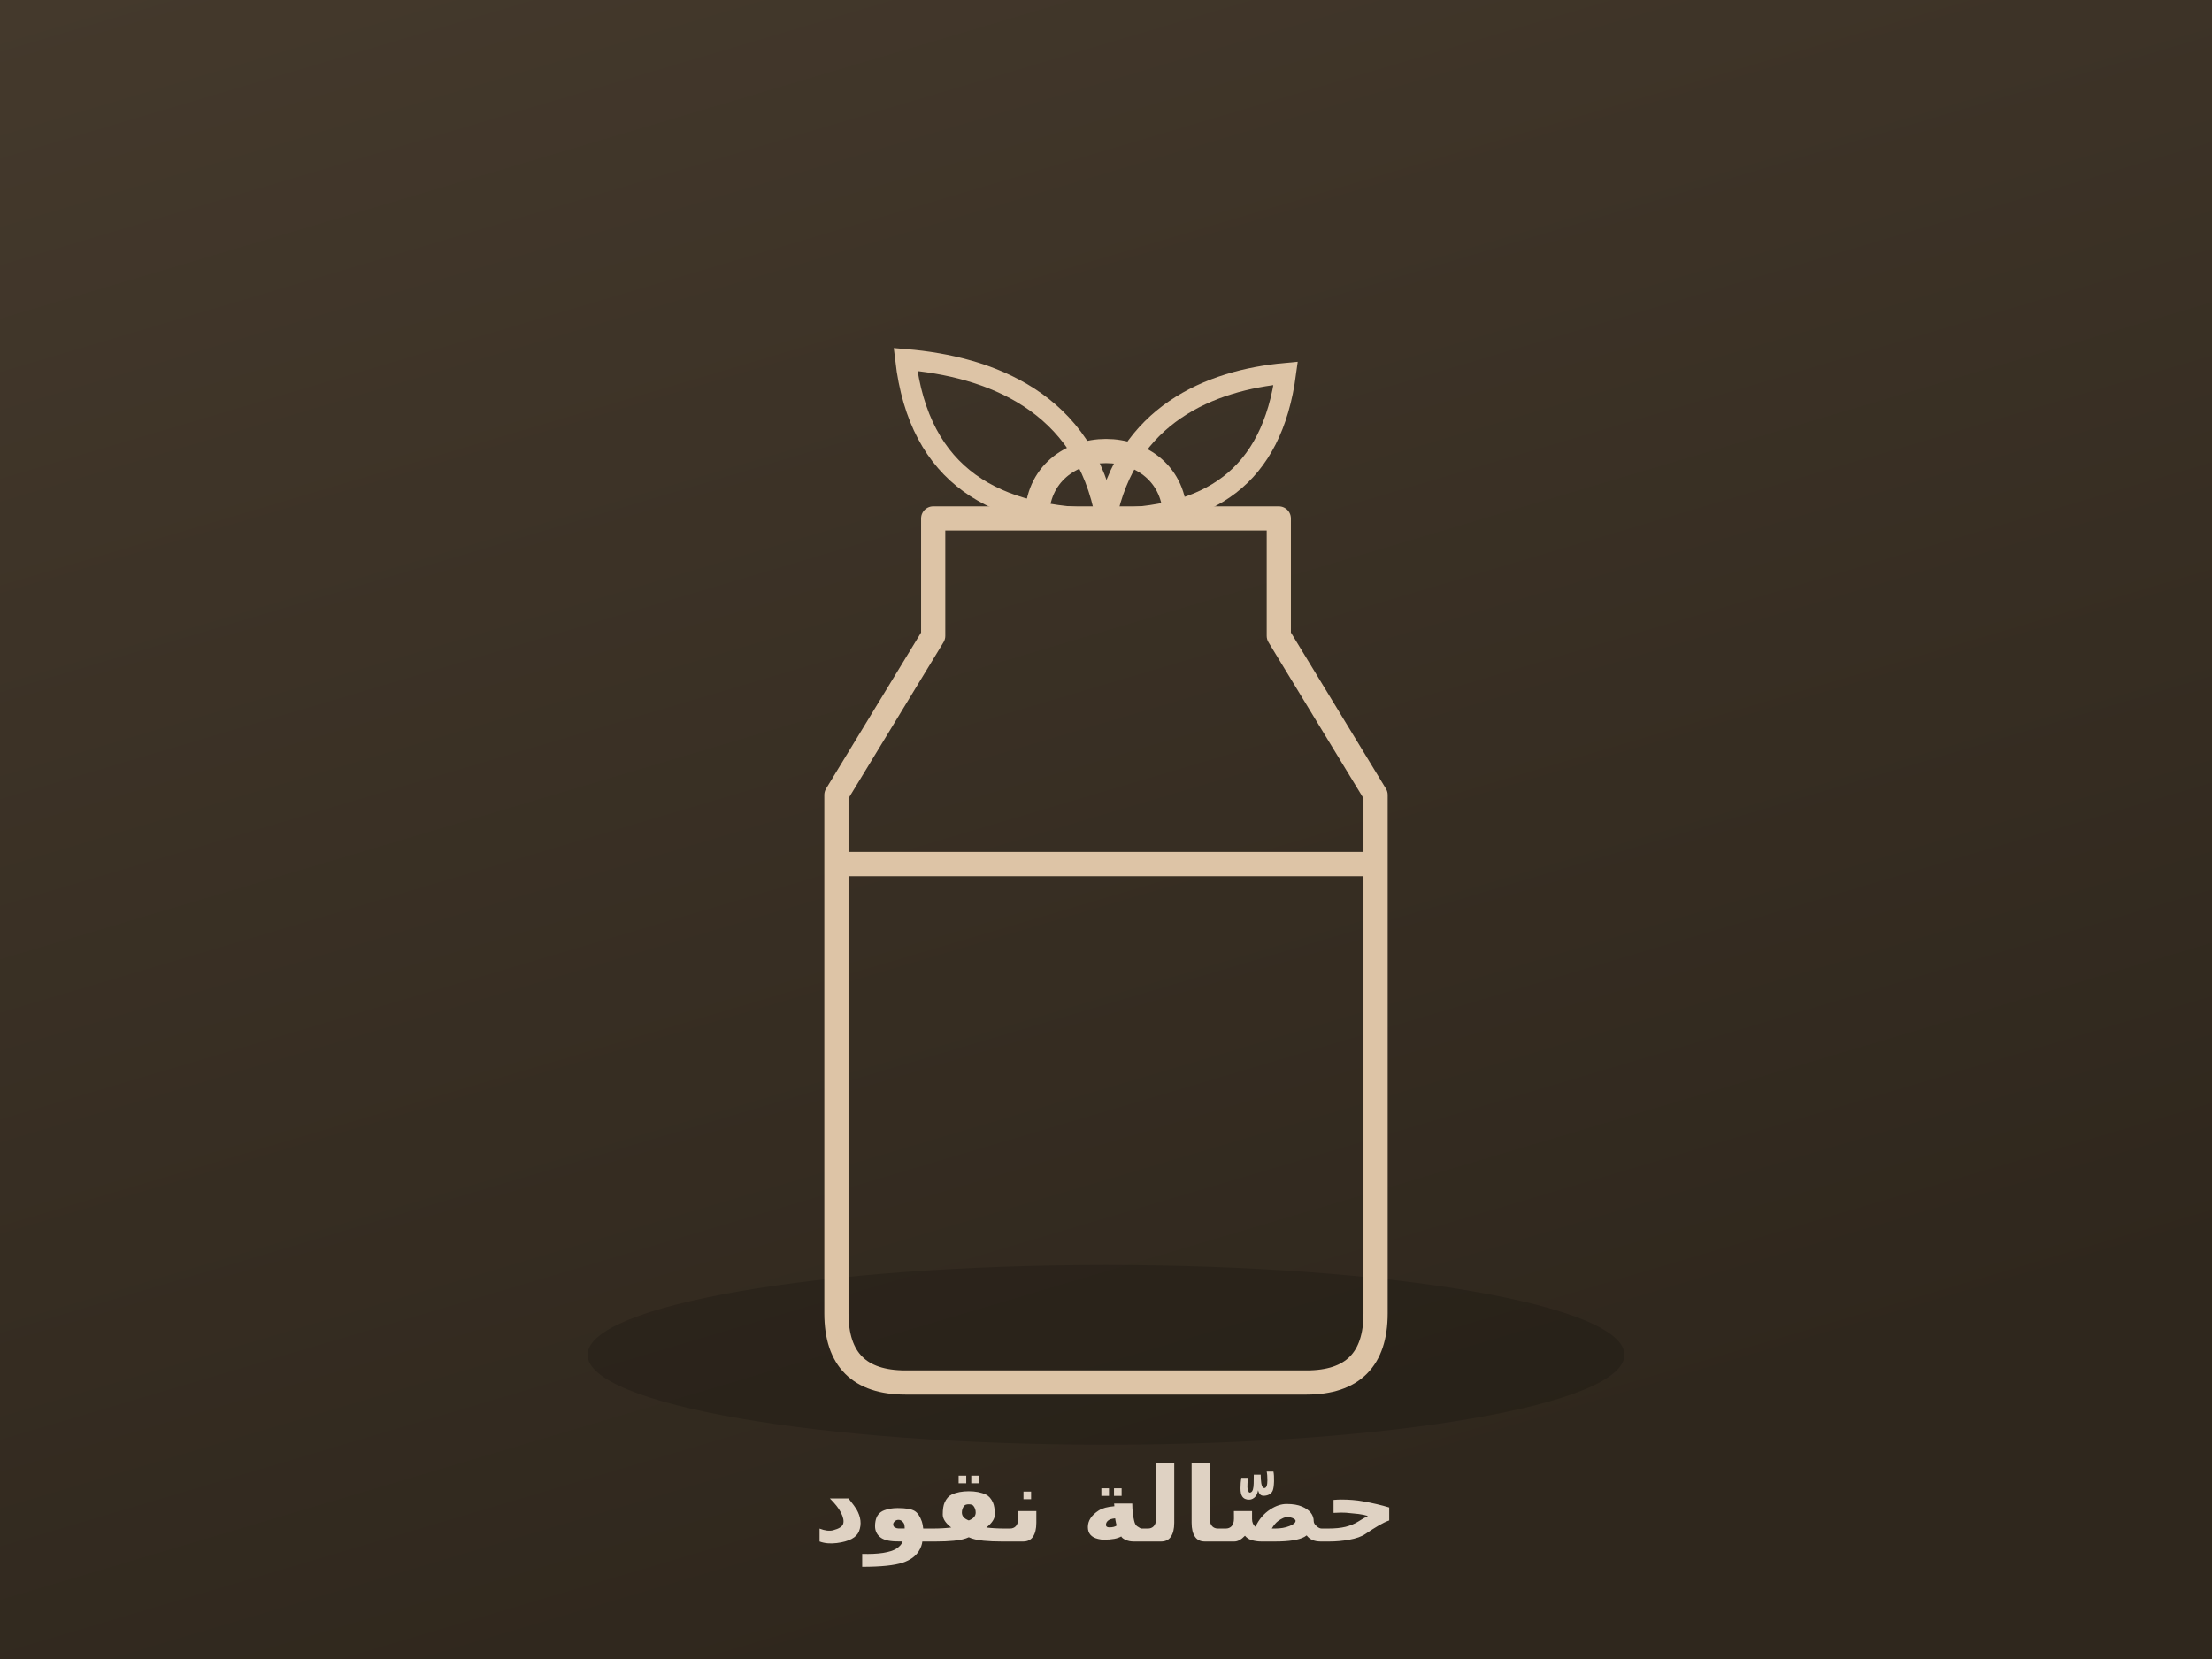
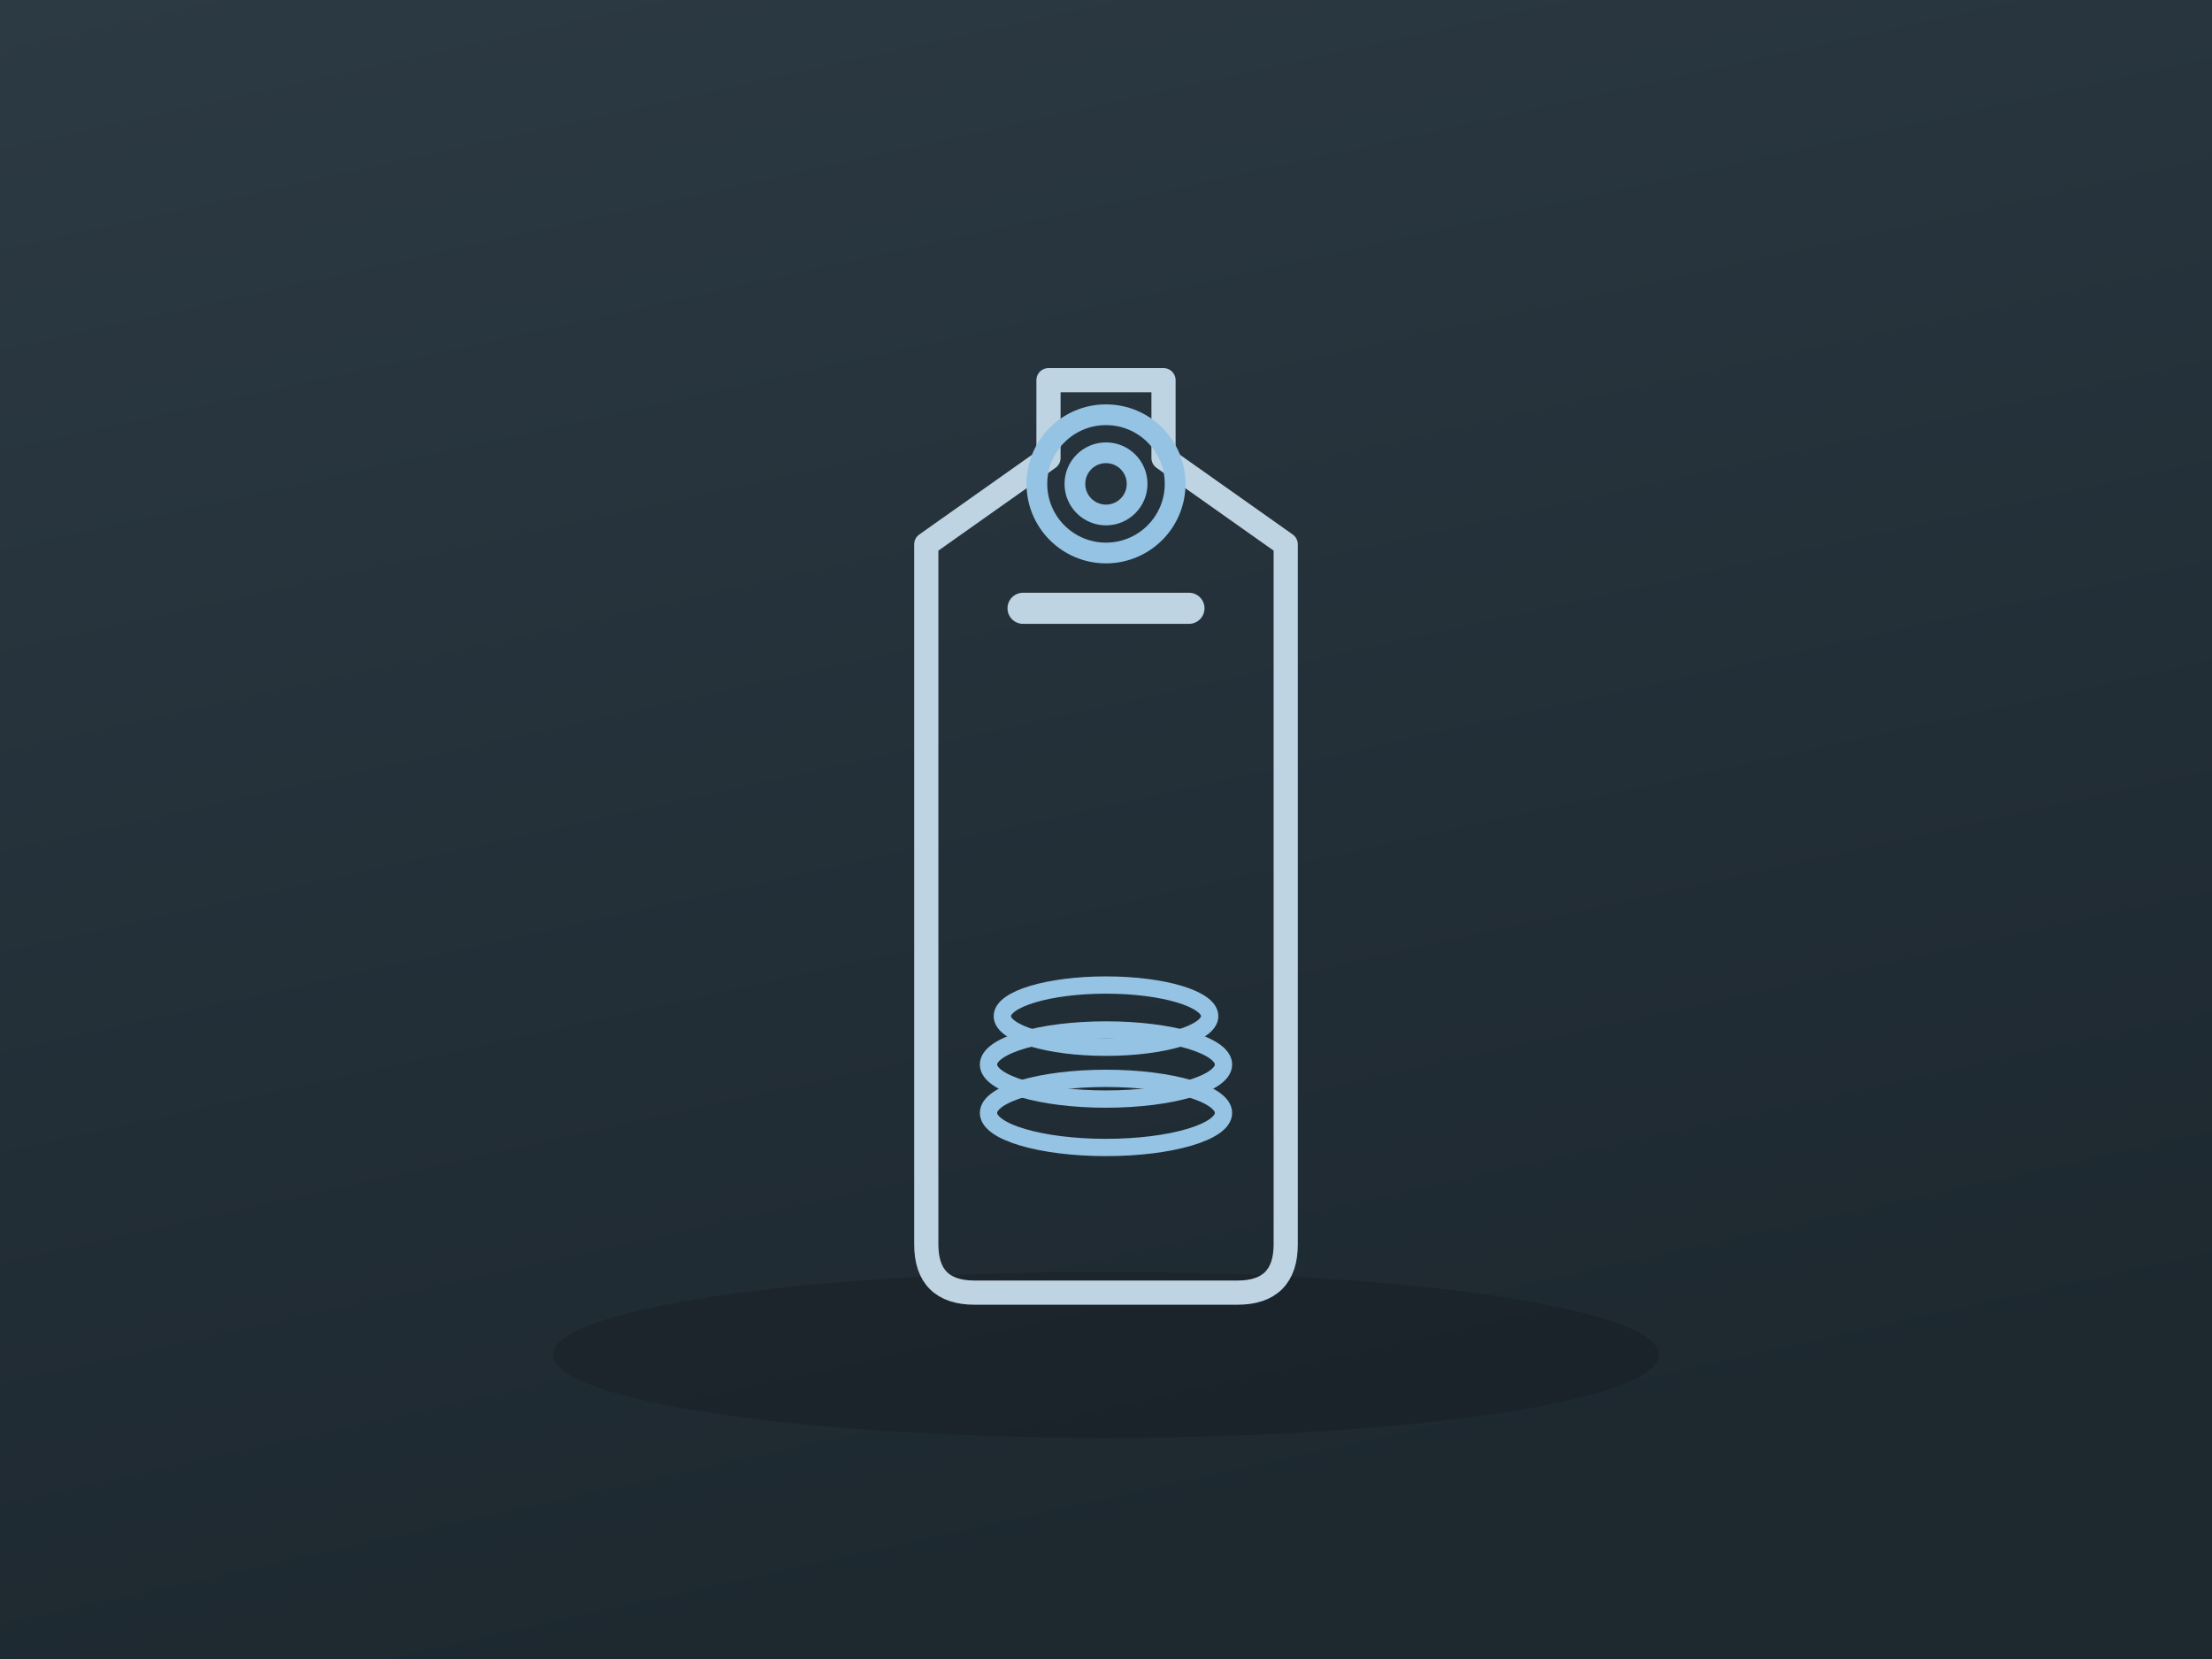
<svg xmlns="http://www.w3.org/2000/svg" width="640" height="480" viewBox="0 0 640 480">
  <defs>
-     <linearGradient id="g" x1="0" y1="0" x2="0.4" y2="1">
-       <stop offset="0" stop-color="hsl(32 22% 22%)" />
-       <stop offset="1" stop-color="hsl(32 24% 15%)" />
+     <linearGradient id="g" x1="0" y1="0" x2="0.3" y2="1">
+       <stop offset="0" stop-color="hsl(205 22% 22%)" />
+       <stop offset="1" stop-color="hsl(205 24% 15%)" />
    </linearGradient>
+     <pattern id="soil" width="12" height="12" patternUnits="userSpaceOnUse">
+       <circle cx="3" cy="3" r="1.5" fill="hsl(205 40% 82%)" />
+       <circle cx="9" cy="8" r="1.5" fill="hsl(205 40% 82%)" />
+     </pattern>
  </defs>
  <rect width="640" height="480" fill="url(#g)" />
-   <ellipse cx="320" cy="392" rx="150" ry="26" fill="rgba(0,0,0,0.16)" />
-   <g fill="none" stroke="hsl(32 45% 76%)" stroke-width="7" stroke-linejoin="round">
-     <path d="M270 150h100v34l28 46v150q0 20 -20 20H262q-20 0 -20 -20V230l28 -46z" />
-     <path d="M244 250h152" />
-     <path d="M300 150c0 -26 40 -26 40 0" />
+   <ellipse cx="320" cy="392" rx="160" ry="24" fill="rgba(0,0,0,0.14)" />
+   <g stroke-linecap="round">
+     <path d="M303.36 110 h33.28 v22.5 L372 157.5 v202.5 q0 14 -14 14 h-76 q-14 0 -14 -14 v-202.5 L303.36 132.5 z" fill="none" stroke="hsl(205 40% 82%)" stroke-width="7" stroke-linejoin="round" />
+     <path d="M296 176h48" stroke="hsl(205 40% 82%)" stroke-width="9" stroke-linecap="round" />
+     <g fill="none" stroke="hsl(205 60% 74%)" stroke-width="6">
+       <circle cx="320" cy="140" r="20" />
+       <circle cx="320" cy="140" r="9" />
+     </g>
+     <g fill="none" stroke="hsl(205 60% 74%)" stroke-width="5">
+       <ellipse cx="320" cy="322" rx="34" ry="10" />
+       <ellipse cx="320" cy="308" rx="34" ry="10" />
+       <ellipse cx="320" cy="294" rx="30" ry="9" />
+     </g>
  </g>
-   <g fill="none" stroke="hsl(32 45% 76%)" stroke-width="6" stroke-linecap="round">
-     <path d="M320 150c-6 -34 -34 -44 -58 -46c4 34 26 46 58 46z" />
-     <path d="M320 150c6 -30 30 -40 52 -42c-4 30 -22 42 -52 42z" />
-   </g>
-   <text x="320" y="446" fill="hsl(32 30% 82%)" font-family="'Segoe UI',Tahoma,Arial,sans-serif" font-size="30" font-weight="700" text-anchor="middle" direction="rtl">حصّالة نقود</text>
</svg>
